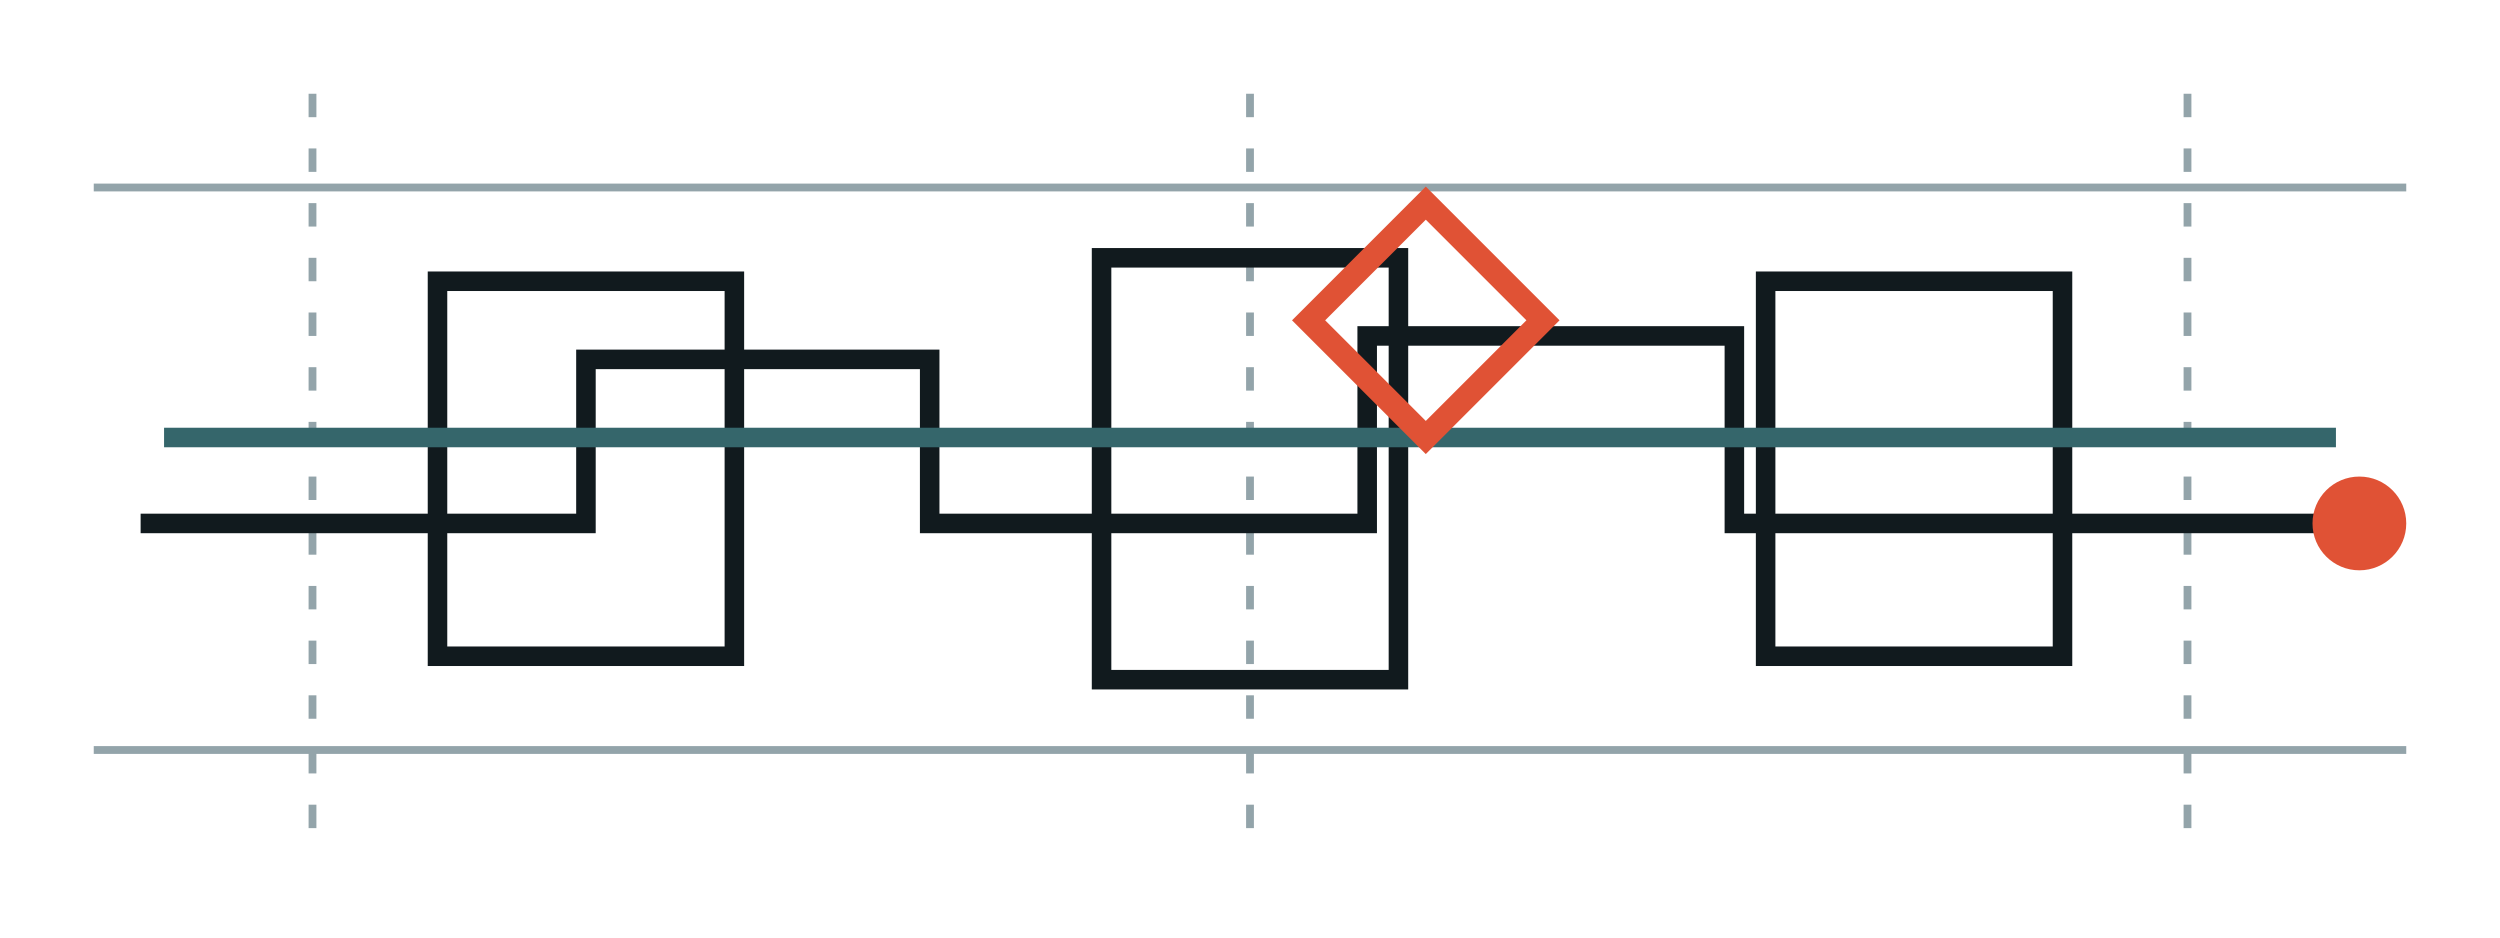
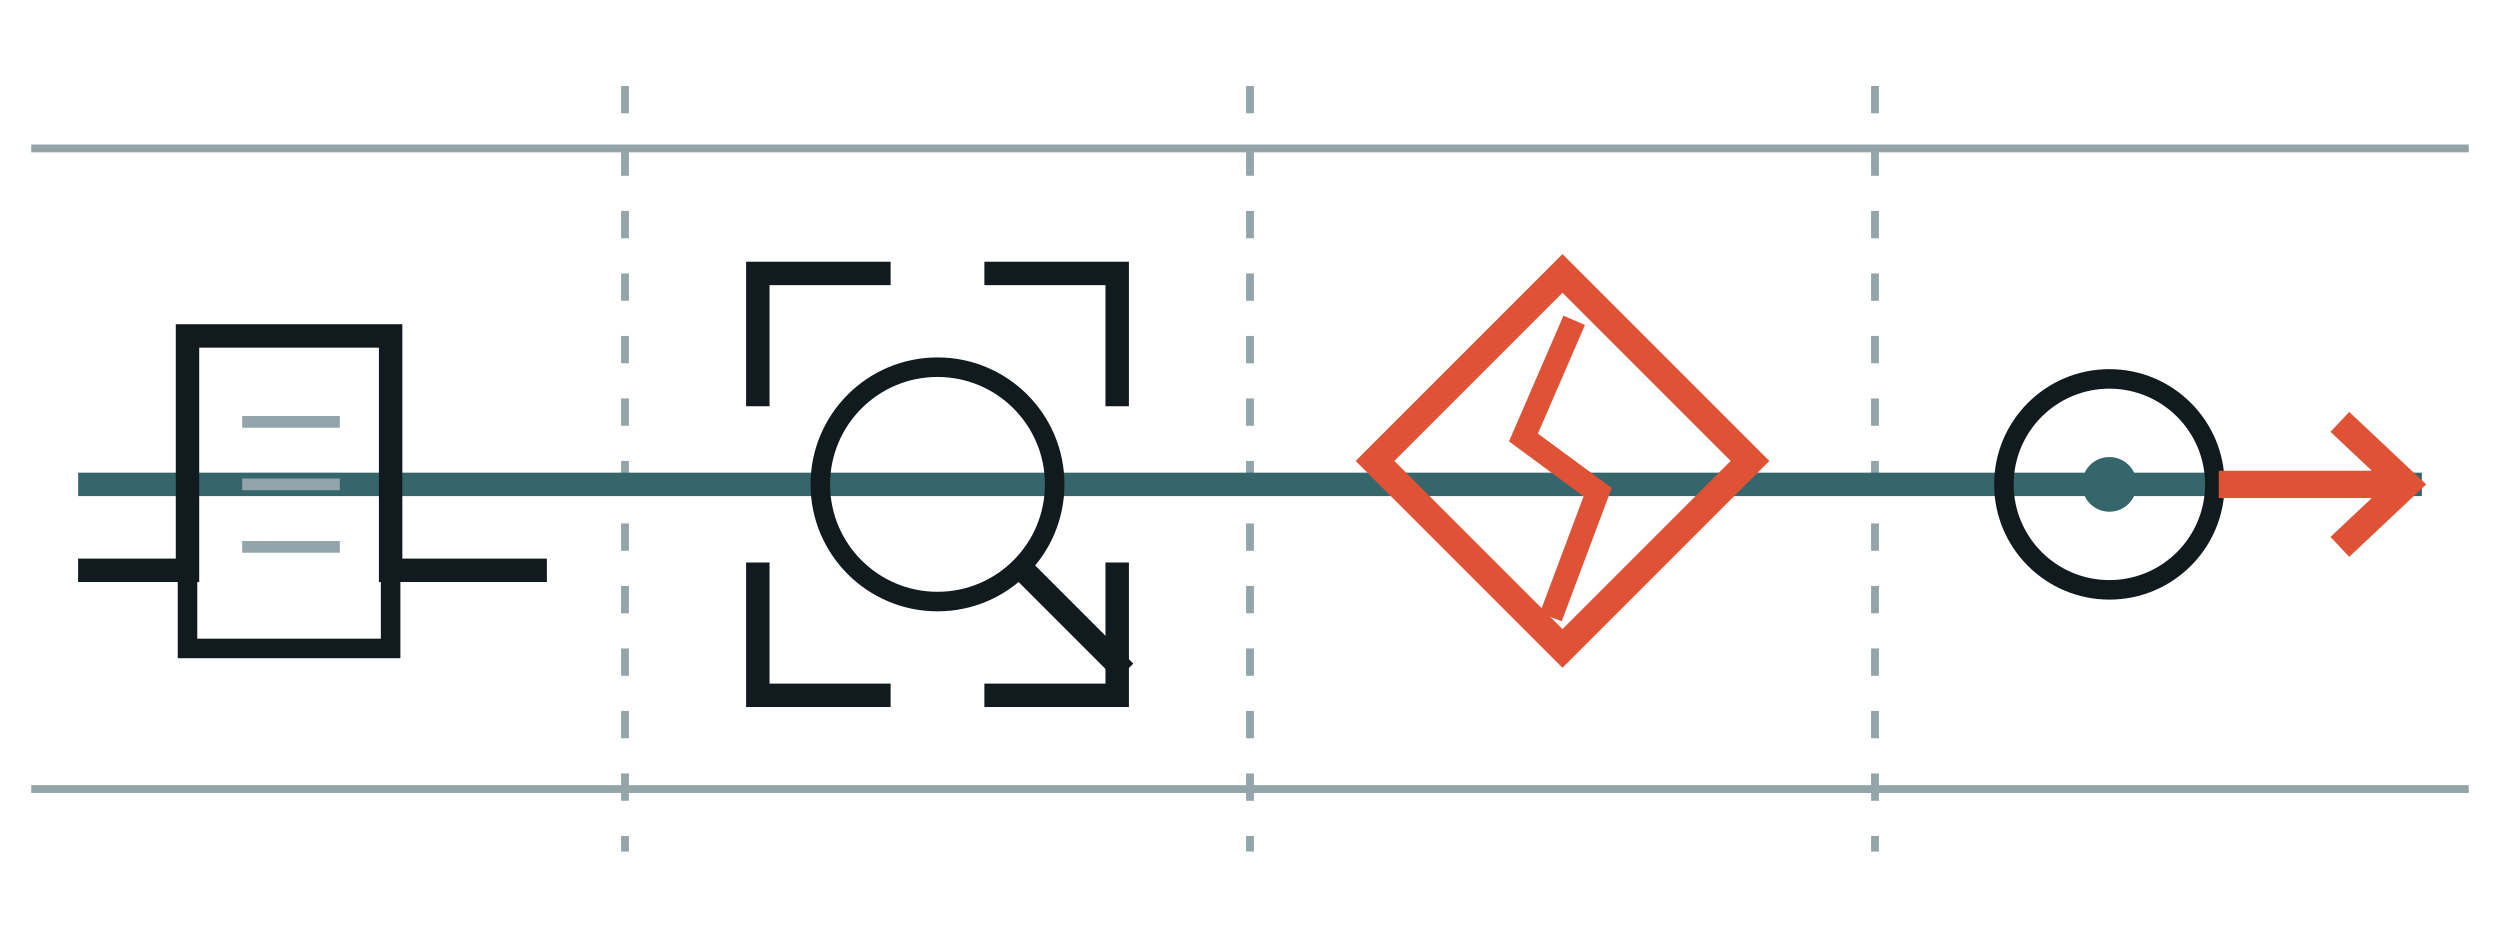
- <svg xmlns="http://www.w3.org/2000/svg" viewBox="0 0 640 240" fill="none">
+ <svg xmlns="http://www.w3.org/2000/svg" viewBox="0 0 640 240" preserveAspectRatio="none" fill="none">
  <g stroke="#93a4aa" stroke-width="2">
-     <path d="M24 48H616M24 192H616" />
-     <path d="M80 24V216M320 24V216M560 24V216" stroke-dasharray="6 8" />
+     <path d="M8 38H632M8 202H632" />
+     <path d="M160 22V218M320 22V218M480 22V218" stroke-dasharray="7 9" />
  </g>
-   <g stroke="#111a1e" stroke-width="5">
-     <path d="M36 134H150V92H238V134H350V86H444V134H604" />
-     <rect x="112" y="72" width="76" height="96" />
-     <rect x="282" y="66" width="76" height="108" />
-     <rect x="452" y="72" width="76" height="96" />
+   <path d="M20 124H620" stroke="#35666b" stroke-width="6" />
+   <g data-stage="stall-signal" transform="translate(80 0)">
+     <path d="M-60 146H-32V86H20V146H60" stroke="#111a1e" stroke-width="6" />
+     <rect x="-32" y="86" width="52" height="80" stroke="#111a1e" stroke-width="5" />
+     <path d="M-18 108H7M-18 124H7M-18 140H7" stroke="#93a4aa" stroke-width="3" />
  </g>
-   <path d="M42 112H598" stroke="#35666b" stroke-width="5" />
-   <path d="M365 52l30 30-30 30-30-30 30-30Z" stroke="#e05235" stroke-width="6" />
-   <circle cx="604" cy="134" r="12" fill="#e05235" />
+   <g data-stage="pathway-inspection" transform="translate(240 0)">
+     <path d="M-46 104V70H-12M46 104V70H12M-46 144V178H-12M46 144V178H12" stroke="#111a1e" stroke-width="6" />
+     <circle cx="0" cy="124" r="30" stroke="#111a1e" stroke-width="5" />
+     <path d="M22 146L48 172" stroke="#111a1e" stroke-width="6" />
+   </g>
+   <g data-stage="named-break" transform="translate(400 0)">
+     <path d="M0 70L48 118L0 166L-48 118L0 70Z" stroke="#e05235" stroke-width="7" />
+     <path d="M3 82L-10 112L9 126L-3 158" stroke="#e05235" stroke-width="6" />
+   </g>
+   <g data-stage="owner-move" transform="translate(560 0)">
+     <circle cx="-20" cy="124" r="27" stroke="#111a1e" stroke-width="5" />
+     <path d="M8 124H54M39 108L56 124L39 140" stroke="#e05235" stroke-width="7" />
+     <circle cx="-20" cy="124" r="7" fill="#35666b" />
+   </g>
</svg>
